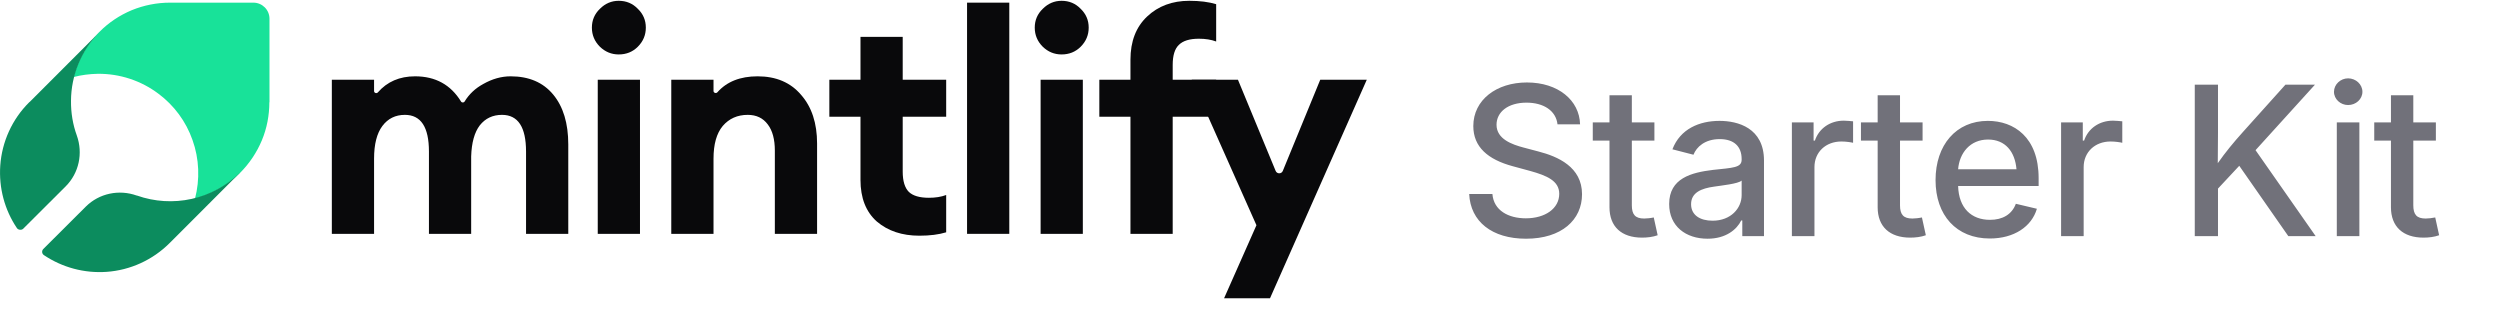
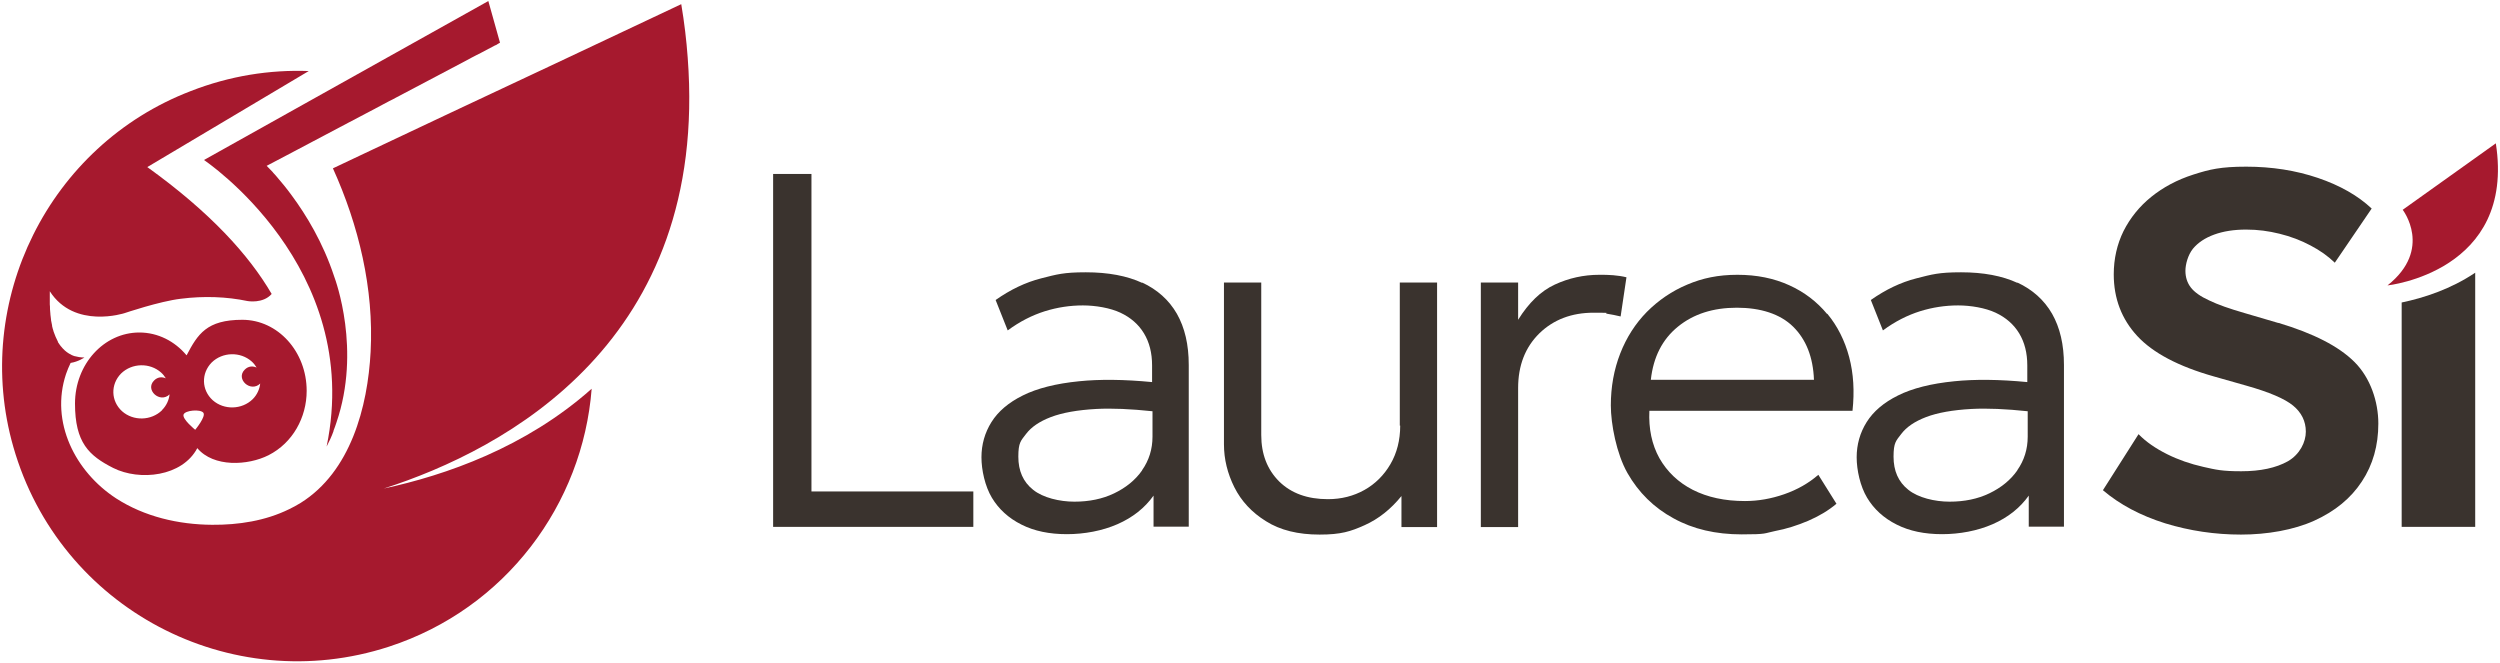
- <svg xmlns="http://www.w3.org/2000/svg" width="180" height="23" viewBox="0 0 180 23" fill="none">
-   <path d="M91.44 21.476H88.133L90.464 16.216L85.802 5.74H89.132L91.847 12.307C91.943 12.536 92.268 12.536 92.362 12.306L95.058 5.74H98.409L91.44 21.476Z" fill="#09090B" />
-   <path d="M81.393 16.837V8.403H79.152V5.74H81.393V4.297C81.393 2.98 81.792 1.944 82.592 1.19C83.391 0.435 84.404 0.058 85.633 0.058C86.387 0.058 87.031 0.139 87.564 0.302V2.988C87.208 2.854 86.794 2.788 86.32 2.788C85.655 2.788 85.174 2.936 84.878 3.232C84.582 3.513 84.434 3.994 84.434 4.674V5.74H87.564V8.403H84.434V16.837H81.393Z" fill="#09090B" />
-   <path d="M76.433 3.92C75.915 3.92 75.463 3.735 75.079 3.365C74.694 2.98 74.502 2.521 74.502 1.989C74.502 1.456 74.694 1.005 75.079 0.635C75.463 0.25 75.915 0.058 76.433 0.058C76.98 0.058 77.438 0.25 77.809 0.635C78.193 1.005 78.386 1.456 78.386 1.989C78.386 2.521 78.193 2.98 77.809 3.365C77.438 3.735 76.98 3.92 76.433 3.92ZM74.924 16.837V5.74H77.964V16.837H74.924Z" fill="#09090B" />
-   <path d="M69.628 16.837V0.191H72.669V16.837H69.628Z" fill="#09090B" />
-   <path d="M66.194 16.97C64.951 16.97 63.93 16.63 63.131 15.949C62.347 15.254 61.955 14.255 61.955 12.953V8.403H59.713V5.74H61.955V2.655H64.995V5.74H68.125V8.403H64.995V12.354C64.995 13.034 65.143 13.523 65.439 13.819C65.735 14.1 66.216 14.24 66.882 14.24C67.355 14.24 67.769 14.174 68.125 14.04V16.726C67.592 16.889 66.948 16.97 66.194 16.97Z" fill="#09090B" />
-   <path d="M48.332 16.837V5.74H51.373V6.551C51.373 6.688 51.559 6.748 51.65 6.646C52.328 5.879 53.293 5.495 54.546 5.495C55.878 5.495 56.921 5.939 57.676 6.827C58.445 7.7 58.83 8.869 58.83 10.334V16.837H55.789V10.844C55.789 10.03 55.619 9.402 55.279 8.958C54.939 8.499 54.458 8.27 53.836 8.27C53.096 8.27 52.497 8.536 52.038 9.069C51.594 9.601 51.373 10.386 51.373 11.421V16.837H48.332Z" fill="#09090B" />
-   <path d="M44.547 3.92C44.029 3.92 43.578 3.735 43.193 3.365C42.809 2.98 42.616 2.521 42.616 1.989C42.616 1.456 42.809 1.005 43.193 0.635C43.578 0.25 44.029 0.058 44.547 0.058C45.095 0.058 45.553 0.25 45.923 0.635C46.308 1.005 46.5 1.456 46.5 1.989C46.5 2.521 46.308 2.98 45.923 3.365C45.553 3.735 45.095 3.92 44.547 3.92ZM43.038 16.837V5.74H46.079V16.837H43.038Z" fill="#09090B" />
-   <path d="M37.875 16.837V10.911C37.875 9.15 37.298 8.27 36.144 8.27C35.478 8.27 34.945 8.521 34.546 9.024C34.161 9.527 33.954 10.275 33.924 11.266V16.837H30.884V10.911C30.884 9.15 30.306 8.27 29.152 8.27C28.472 8.27 27.932 8.536 27.532 9.069C27.133 9.601 26.933 10.386 26.933 11.421V16.837H23.892V5.74H26.933V6.559C26.933 6.695 27.116 6.755 27.206 6.652C27.878 5.881 28.771 5.495 29.885 5.495C31.349 5.495 32.452 6.1 33.193 7.309C33.252 7.404 33.395 7.403 33.454 7.307C33.774 6.78 34.219 6.361 34.79 6.05C35.441 5.68 36.099 5.495 36.765 5.495C38.082 5.495 39.103 5.932 39.828 6.805C40.553 7.678 40.916 8.876 40.916 10.4V16.837H37.875Z" fill="#09090B" />
-   <path d="M19.403 7.362V1.35C19.403 0.705 18.879 0.191 18.244 0.191H12.235C11.291 0.191 10.357 0.378 9.487 0.733C8.618 1.098 7.824 1.621 7.16 2.295L7.114 2.341C6.235 3.23 5.609 4.333 5.291 5.548C5.861 5.399 6.45 5.324 7.039 5.314C8.609 5.296 10.151 5.801 11.403 6.745C12.534 7.586 13.394 8.746 13.861 10.083C14.347 11.438 14.403 12.916 14.039 14.309C15.244 13.991 16.356 13.364 17.244 12.486L17.291 12.439C17.954 11.775 18.487 10.98 18.851 10.111C19.216 9.241 19.393 8.306 19.393 7.362H19.403Z" fill="#18E299" />
-   <path d="M5.112 7.26C5.121 5.416 5.857 3.646 7.151 2.324L2.151 7.326C2.133 7.344 2.114 7.354 2.095 7.372C0.876 8.583 0.14 10.204 0.019 11.918C-0.092 13.52 0.327 15.103 1.22 16.426C1.306 16.552 1.537 16.593 1.667 16.472L4.73 13.417C5.689 12.458 5.987 11.033 5.531 9.757C5.242 8.965 5.103 8.117 5.112 7.26Z" fill="#0C8C5E" />
-   <path d="M17.262 12.44C16.303 13.38 15.102 14.032 13.799 14.321C12.486 14.61 11.127 14.526 9.861 14.079C9.861 14.079 9.851 14.079 9.842 14.079C8.567 13.622 7.142 13.921 6.183 14.871L3.12 17.926C2.99 18.056 3.009 18.27 3.167 18.373C4.489 19.258 6.072 19.686 7.673 19.574C9.386 19.453 10.997 18.717 12.216 17.497L12.263 17.451L17.262 12.449V12.44Z" fill="#0C8C5E" />
-   <text x="105" y="17" font-family="Inter, ui-sans-serif, system-ui, -apple-system, sans-serif" font-size="15" font-weight="500" fill="#71717A" letter-spacing="-0.01em">Starter Kit</text>
+ <svg xmlns="http://www.w3.org/2000/svg" id="Livello_1" version="1.1" viewBox="0 0 1200 318">
+   <defs>
+     <style>
+       .st0 {
+         fill: #3a332e;
+       }
+ 
+       .st1 {
+         fill: #3a332e;
+       }
+ 
+       .st2 {
+         fill: #a6192e;
+       }
+     </style>
+   </defs>
+   <polygon class="st1" points="389.5 83.5 371.1 83.5 371.1 252.9 467.2 252.9 467.2 235.9 389.5 235.9 389.5 83.5" />
+   <path class="st0" d="M548.3,135.8c-7.3-3.4-16.4-5.1-27.1-5.1s-13.9,1-21.4,2.9c-7.5,1.9-14.8,5.4-21.9,10.4l5.8,14.6c5.8-4.3,11.8-7.3,17.8-9.2,6.1-1.9,12.2-2.8,18.3-2.8s13.1,1.2,18,3.5c4.9,2.3,8.7,5.6,11.3,9.9,2.6,4.3,3.9,9.4,3.9,15.4v8c-13.5-1.3-25.2-1.4-35-.4-11.1,1.1-20.2,3.4-27,6.8-6.9,3.4-11.9,7.7-15.1,12.8-3.2,5.1-4.8,10.8-4.8,16.9s1.7,13.9,5,19.4c3.3,5.5,8,9.8,14.2,12.9,6.1,3.1,13.4,4.6,21.8,4.6s17-1.6,24.3-4.8c7.3-3.2,13.1-7.8,17.3-13.7v14.9h16.9v-77.6c0-9.8-1.9-17.9-5.7-24.6-3.8-6.6-9.4-11.6-16.7-15ZM548.2,225.8c-3.3,4.7-7.8,8.3-13.4,11-5.6,2.7-12,4-19.1,4s-15.1-1.9-19.8-5.7c-4.8-3.8-7.1-9.1-7.1-15.9s1.2-7.6,3.7-10.9c2.5-3.3,6.4-6,11.9-8.1,5.5-2.1,12.8-3.4,21.8-3.9,7.6-.4,16.6,0,27,1.1v12.2c0,6-1.7,11.4-5,16.1Z" />
+   <path class="st0" d="M672.1,204.3c0,7-1.6,13.2-4.7,18.5-3.1,5.3-7.3,9.5-12.5,12.4-5.2,2.9-11,4.4-17.5,4.4-9.8,0-17.6-2.8-23.4-8.5-5.7-5.7-8.6-13.1-8.6-22.3v-73.2h-17.9v77.7c0,7.1,1.7,14,5,20.6,3.3,6.6,8.4,12.1,15.2,16.3,6.8,4.3,15.4,6.4,25.7,6.4s14.9-1.5,21.6-4.5c6.7-3,12.6-7.7,17.7-14v14.9h17.1v-117.4h-17.9v68.7Z" />
+   <path class="st0" d="M780.7,133.1c-2-.5-4.1-.8-6.4-1-2.2-.2-4.4-.2-6.6-.2-7.6,0-14.7,1.6-21.4,4.7-6.7,3.1-12.5,8.7-17.6,16.9v-17.9h-17.9v117.4h17.9v-66.7c0-10.9,3.4-19.6,10.2-26.3,6.8-6.6,15.5-9.9,26-9.9s4.3.2,6.5.5c2.1.3,4.3.8,6.5,1.3l2.8-18.8Z" />
+   <path class="st0" d="M877,150.7c-4.9-5.9-10.9-10.5-18.2-13.8-7.3-3.3-15.5-5-24.8-5s-16.8,1.6-24.1,4.7c-7.4,3.1-13.8,7.5-19.4,13.1-5.5,5.6-9.8,12.3-12.8,20-3,7.7-4.5,16-4.5,24.9s2.7,23.2,8,32.5c5.3,9.3,12.7,16.6,22.1,21.7,9.4,5.2,20.3,7.7,32.7,7.7s10.6-.5,16-1.6c5.4-1,10.7-2.7,15.9-4.9,5.1-2.2,9.7-4.9,13.6-8.2l-8.7-13.9c-4.6,4-10,7.1-16.3,9.3-6.3,2.2-12.6,3.3-18.9,3.3-9.7,0-18-1.8-25.1-5.4-7-3.6-12.3-8.7-16-15.2-3.6-6.5-5.2-14.1-4.8-22.7h97.5c1-9.3.5-17.9-1.6-25.8-2.1-7.9-5.6-14.9-10.5-20.8ZM792.4,182.3c1.2-10.9,5.5-19.4,13-25.5,7.5-6.1,16.9-9.1,28.3-9.1s20.8,3,27,9.1c6.2,6.1,9.6,14.6,10,25.5h-78.3Z" />
+   <path class="st0" d="M968.4,135.8c-7.3-3.4-16.4-5.1-27.1-5.1s-13.9,1-21.4,2.9c-7.5,1.9-14.8,5.4-21.9,10.4l5.8,14.6c5.8-4.3,11.8-7.3,17.8-9.2,6.1-1.9,12.2-2.8,18.3-2.8s13.1,1.2,18,3.5c4.9,2.3,8.7,5.6,11.3,9.9,2.6,4.3,3.9,9.4,3.9,15.4v8c-13.5-1.3-25.2-1.4-35-.4-11.1,1.1-20.2,3.4-27,6.8-6.9,3.4-11.9,7.7-15.1,12.8-3.2,5.1-4.8,10.8-4.8,16.9s1.7,13.9,5,19.4c3.3,5.5,8,9.8,14.2,12.9,6.1,3.1,13.4,4.6,21.8,4.6s17-1.6,24.3-4.8c7.3-3.2,13.1-7.8,17.3-13.7v14.9h16.9v-77.6c0-9.8-1.9-17.9-5.7-24.6-3.8-6.6-9.4-11.6-16.7-15ZM968.3,225.8c-3.3,4.7-7.8,8.3-13.4,11-5.6,2.7-12,4-19.1,4s-15.1-1.9-19.8-5.7c-4.8-3.8-7.1-9.1-7.1-15.9s1.2-7.6,3.7-10.9c2.5-3.3,6.4-6,11.9-8.1,5.5-2.1,12.8-3.4,21.8-3.9,7.6-.4,16.6,0,27,1.1v12.2c0,6-1.7,11.4-5,16.1Z" />
+   <path class="st0" d="M1093.5,155l-16-4.7c-7.3-2.1-13-4.1-17.1-6.1-4.2-1.9-7.1-4-8.8-6.2-1.7-2.2-2.6-4.9-2.6-8s1.2-7.6,3.6-10.6c2.4-2.9,5.8-5.2,10.2-6.8,4.4-1.6,9.5-2.4,15.3-2.4s10.8.7,16.1,2c5.3,1.3,10.3,3.2,14.8,5.6,4.6,2.4,8.4,5.1,11.7,8.3l17.7-26c-6.6-6.2-15.2-11.1-25.8-14.7-10.6-3.6-22.1-5.4-34.4-5.4s-17.6,1.3-25.4,3.8c-7.8,2.5-14.5,6.1-20.2,10.7-5.7,4.6-10.1,10.1-13.3,16.4-3.1,6.3-4.7,13.3-4.7,20.8,0,11.6,3.8,21.5,11.3,29.6,7.5,8.1,19.8,14.6,36.8,19.4l15.5,4.4c11,3.1,18.5,6.3,22.5,9.6,4,3.3,6.1,7.5,6.1,12.5s-2.9,10.9-8.6,14.2c-5.7,3.2-13.2,4.8-22.4,4.8s-12-.7-18.2-2.1c-6.2-1.4-12-3.4-17.4-6.1-5.4-2.7-10-5.8-13.7-9.6l-17.1,26.9c8.1,6.9,18.1,12.2,29.9,15.9,11.8,3.6,23.9,5.4,36.4,5.4s25.3-2.2,35.2-6.7c9.9-4.5,17.5-10.7,22.8-18.8,5.3-8,7.9-17.3,7.9-27.8s-3.8-21.9-11.4-29.5c-7.6-7.6-19.8-13.8-36.5-18.8Z" />
+   <path class="st0" d="M1152.8,145.2v107.7h35.3v-122c-11.9,8-24.8,12.1-35.3,14.3Z" />
+   <path class="st2" d="M1146,137s61.6-6.5,52-68.2l-44.7,31.9s14.6,18.9-7.3,36.3Z" />
+   <path class="st2" d="M89.5,170.5c-5.6-6.7-13.7-10.9-22.6-10.9-17.1,0-30.9,15.3-30.9,34.1s6.7,25,18.3,30.9c12.7,6.4,33.2,4.2,40.4-9.5,7.8,9.3,24.3,8.4,34.2,3.4,11.6-5.9,18.3-18.1,18.3-30.9,0-18.8-13.8-34.1-30.9-34.1s-21.4,6.9-26.7,17ZM77.8,196.9c-5.2,5.1-13.8,5.3-19.2.5-5.4-4.9-5.6-12.9-.5-18.1,5.2-5.1,13.8-5.3,19.2-.5.9.8,1.7,1.8,2.3,2.8-1.8-.8-3.9-.7-5.6,1-4.6,4.5,2.8,11.2,7.4,6.7-.3,2.7-1.5,5.4-3.6,7.5ZM93.7,206.3s-6.3-5.1-5.6-7.3c.7-2.1,8.1-2.7,9.5-.9,1.4,1.8-3.9,8.2-3.9,8.2ZM123.1,176.4c-1.8-.8-3.9-.7-5.6,1-4.6,4.5,2.8,11.2,7.4,6.7-.3,2.7-1.5,5.4-3.6,7.5-5.2,5.1-13.8,5.3-19.2.5-5.4-4.9-5.6-12.9-.5-18.1,5.2-5.1,13.8-5.3,19.2-.5.9.8,1.7,1.8,2.3,2.8Z" />
+   <path class="st2" d="M330.1,27.7c-.6-8.3-1.6-16.8-3.1-25.7l-60,28.3c-33.2,15.6-71.8,33.7-92.4,43.5,0,0,0,0,0,0l-14.8,7c12.4,27.4,19.7,57.8,18.1,88-1.4,26.6-9.6,57.6-33.6,72.6-1.8,1.1-3.6,2.1-5.5,3-11.4,5.6-24.3,7.6-37,7.5-16.1-.1-32.5-3.9-46.1-12.7-19.6-12.8-31.7-36.6-24-59.7.6-1.8,1.4-3.6,2.2-5.3,3.8-.6,6.6-2.6,6.6-2.6-1.8,0-3.4-.3-4.9-.7-.8-.3-1.6-.6-2.3-1.1,0,0-.1,0-.2-.1-.7-.4-1.3-.9-1.9-1.4,0,0-.2-.1-.2-.2-.6-.5-1.1-1.1-1.6-1.7,0,0-.1-.2-.2-.2-.5-.6-.9-1.3-1.4-2,0,0,0-.1,0-.2-.8-1.5-1.5-3.2-2.1-4.9,0,0,0,0,0-.1-.3-.8-.5-1.7-.7-2.5,0,0,0-.2,0-.3-.2-.8-.3-1.6-.5-2.5,0,0,0-.2,0-.3-.1-.8-.2-1.6-.3-2.4,0,0,0-.2,0-.2,0-.8-.2-1.6-.2-2.4,0-.8,0-1.6-.1-2.3,0-.7,0-1.4,0-2,0,0,0-.1,0-.2,0-.6,0-1.1,0-1.6,0,0,0-.1,0-.2,0-.5,0-.9,0-1.2,0,0,0,0,0,0,0-.3,0-.6,0-.8,0-.2,0-.3,0-.3,11.8,18.4,35.9,10.5,35.9,10.5,0,0,16.8-5.7,27-6.9,11.1-1.4,22-1,32,1.1,0,0,7.4,1.4,11.6-3.4-10.9-18.7-29.5-39.2-59.7-60.9l77.5-46.1c-18.7-.7-37.9,2.3-56.6,9.6C23.5,69.8-13.6,144.6,6.4,214.5c22.2,77.7,104.2,120.7,180.3,95.9,56.1-18.3,93-68.4,97.3-123.8-31.7,28.2-70.1,41.5-99.8,47.9,58.6-18.8,156.2-70.8,145.9-206.8Z" />
+   <path class="st2" d="M156.8,214.3c.6-1.2,1.2-2.5,1.8-3.7.5-1.2,1.1-2.4,1.5-3.7,0,0,0-.1,0-.2.5-1.3,1-2.6,1.4-3.9,11.9-34.8-.4-68.2-1.1-70.1-5.4-16.4-13.5-29.6-20.3-38.8-2.4-3.3-5-6.5-7.7-9.6-.4-.5-.8-.9-1.2-1.3-.1-.1-.2-.2-.3-.4-1.8-1.9-2.9-3-2.9-3s21.7-11.4,39.4-20.8l.4-.2c2.6-1.4,5.1-2.7,7.4-3.9l4-2.1c.5-.2.9-.5,1.3-.7l3.2-1.7c1.3-.7,2.3-1.2,3.2-1.7l1.8-.9c.7-.4,1.1-.6,1.1-.6,0,0,0,0,0,0,12.7-6.7,25-13.2,34.3-18.1,0,0,0,0,0,0l2.4-1.3c1.6-.8,3-1.6,4.3-2.2l7-3.7h.2c0-.1,2-1.2,2-1.2l-5.6-20L97.9,76.8s76.7,51.2,58.9,137.4Z" />
</svg>
